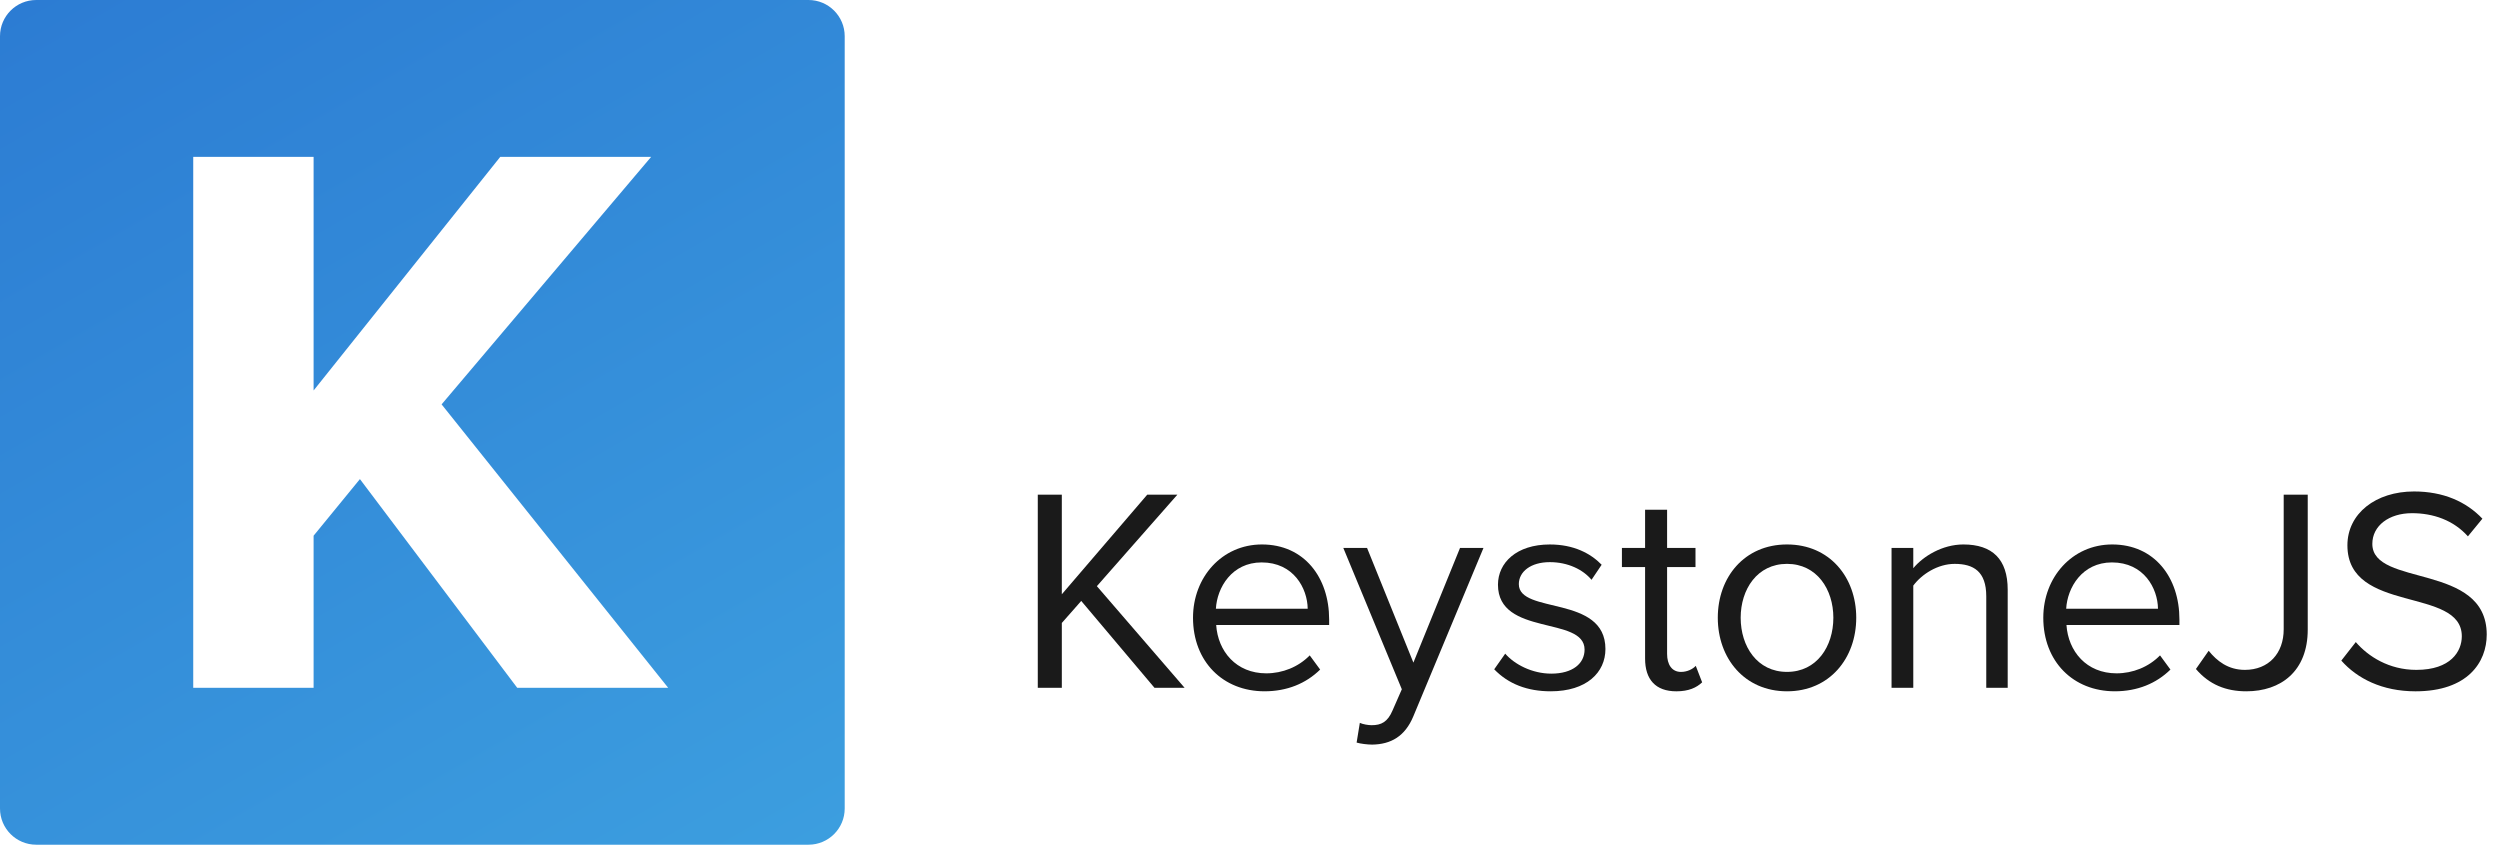
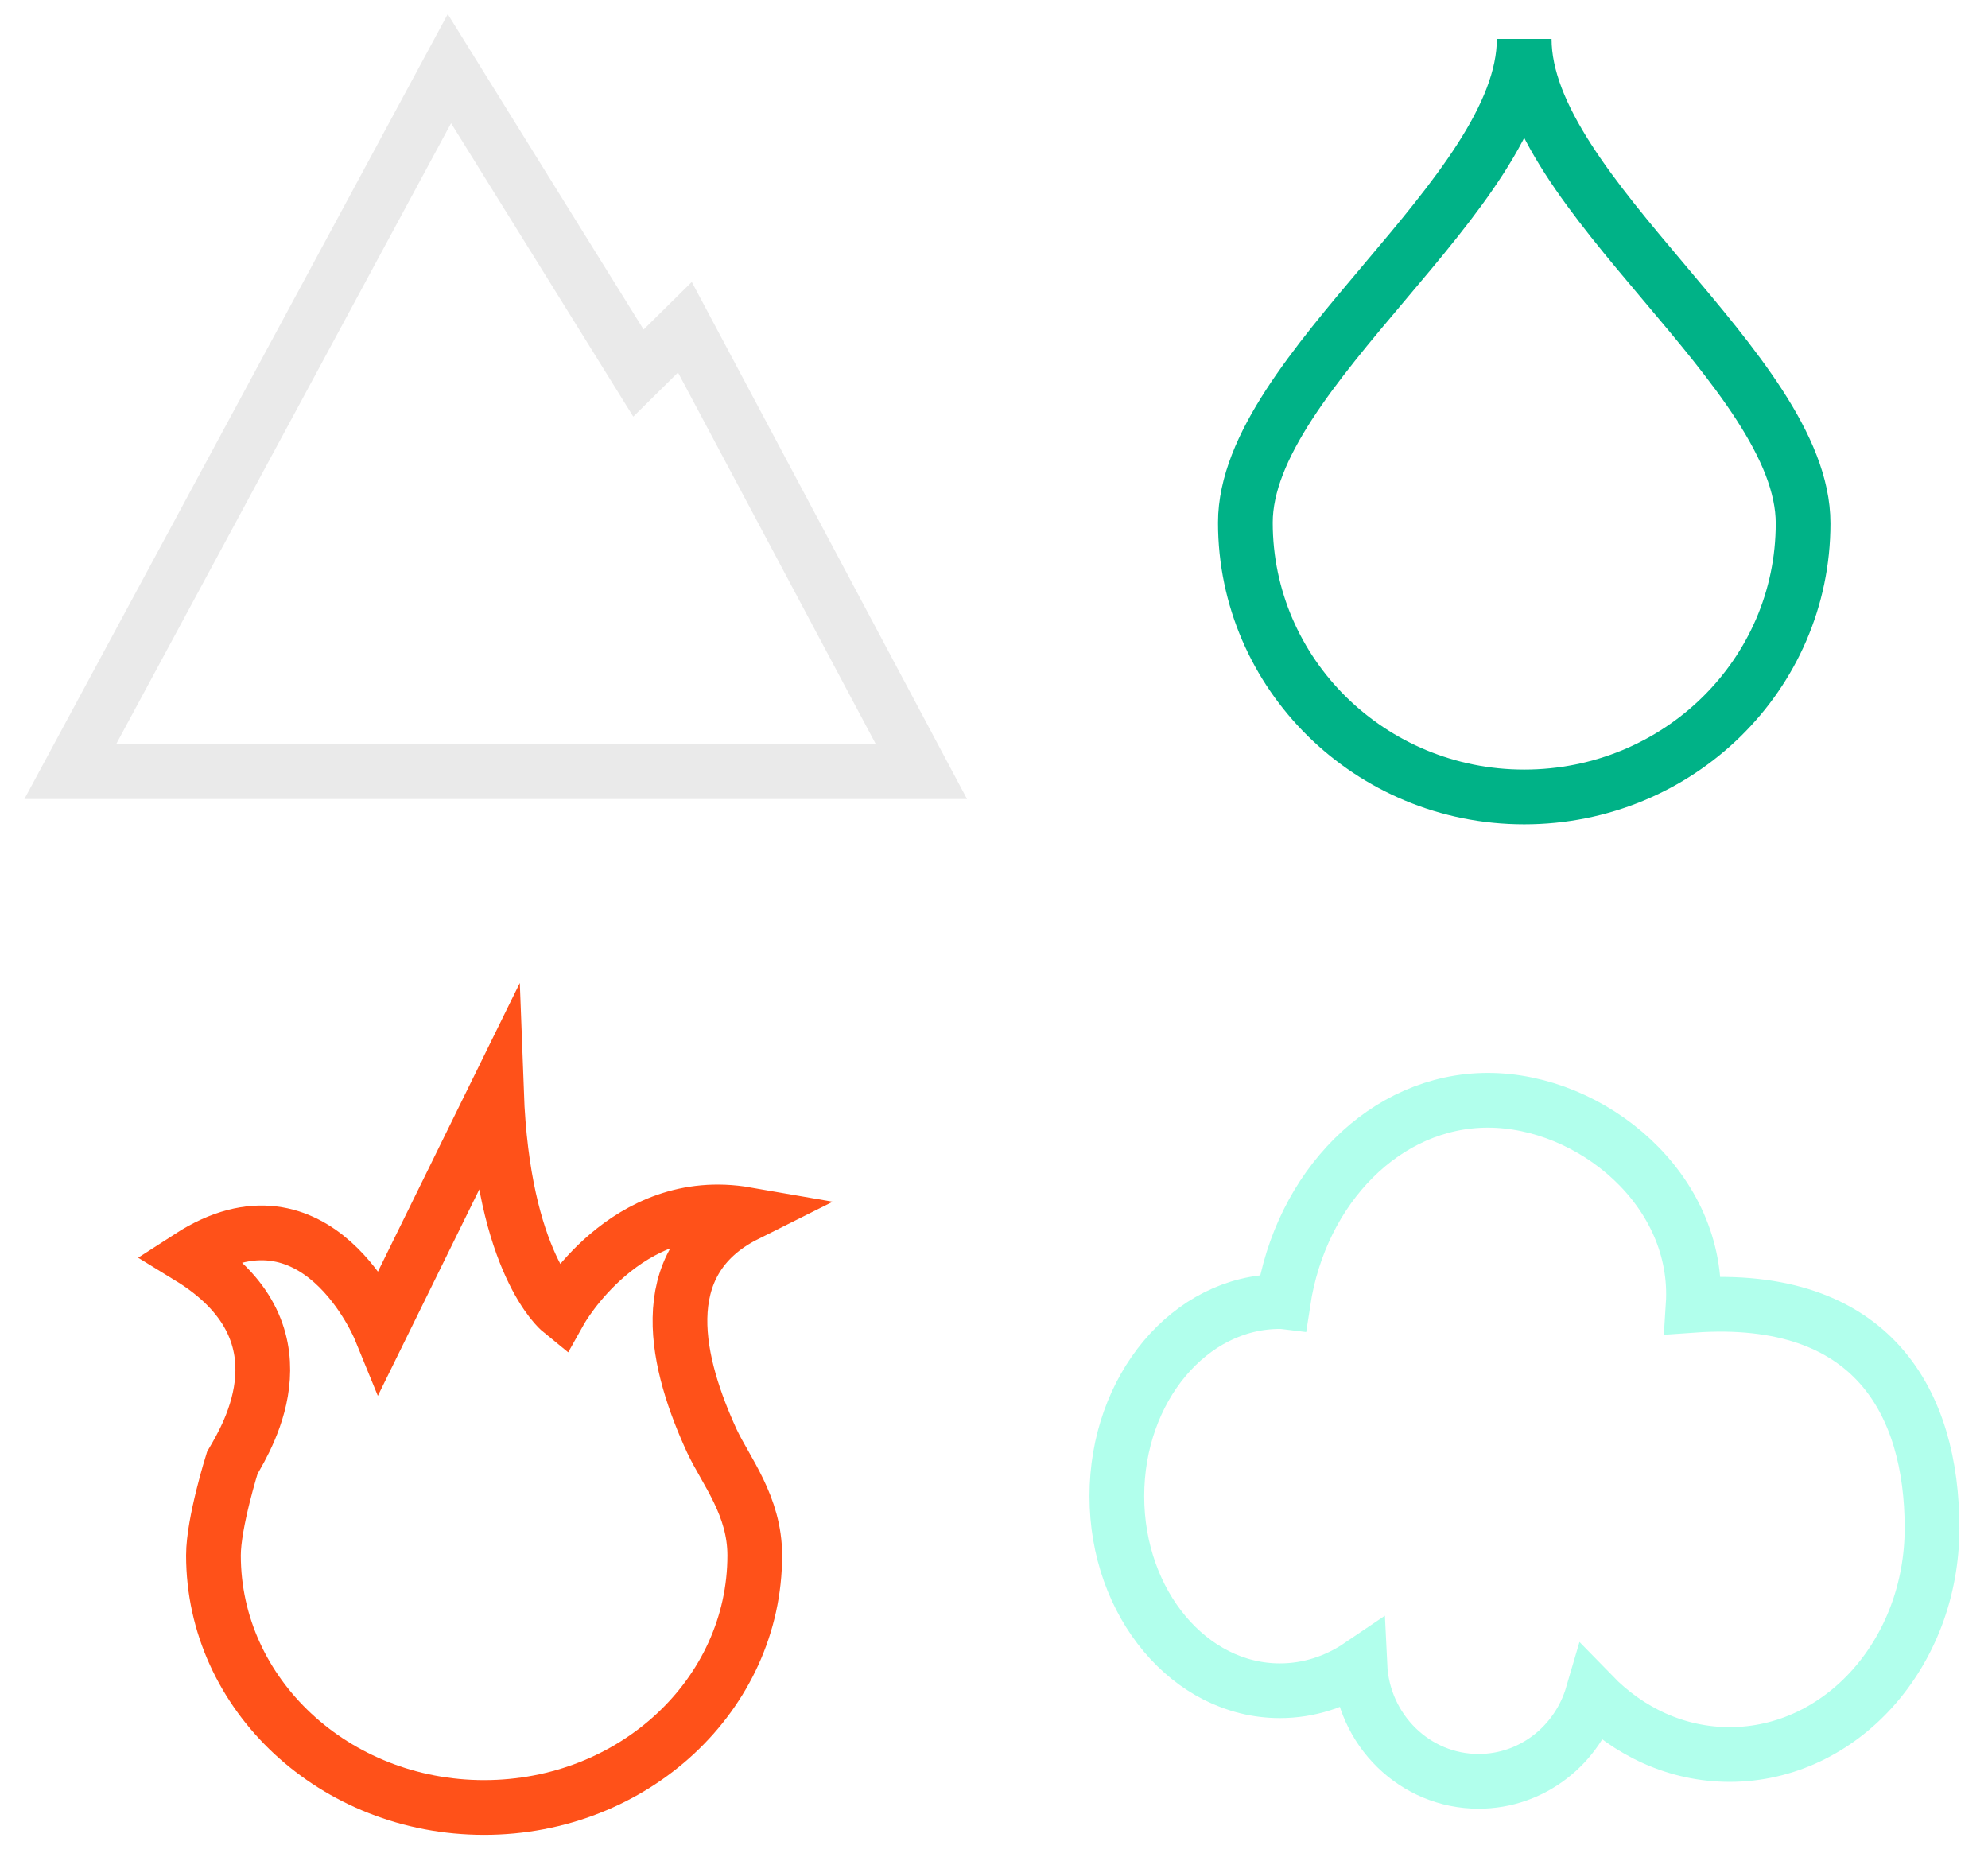
- <svg xmlns="http://www.w3.org/2000/svg" version="1.1" id="Layer_1" x="0px" y="0px" width="207.173px" height="70px" viewBox="0 0 207.173 70" enable-background="new 0 0 207.173 70" xml:space="preserve">
-   <linearGradient id="SVGID_1_" gradientUnits="userSpaceOnUse" x1="58.356" y1="75.456" x2="11.643" y2="-5.454">
-     <stop offset="0" style="stop-color:#3C9EDF" />
-     <stop offset="1" style="stop-color:#2C7CD3" />
-   </linearGradient>
-   <path fill-rule="evenodd" clip-rule="evenodd" fill="url(#SVGID_1_)" d="M3,0h64c1.656,0,3,1.343,3,3v64c0,1.657-1.344,3-3,3H3  c-1.657,0-3-1.343-3-3V3C0,1.343,1.343,0,3,0z M36.595,33.51L55.373,57h-12.51L29.826,39.702l-3.838,4.692V57h-9.975V13h9.975  v19.358L41.455,13h12.504L36.595,33.51z" />
+ <svg xmlns="http://www.w3.org/2000/svg" version="1.1" id="Layer_1" x="0px" y="0px" width="326.982px" height="305.985px" viewBox="0 0 326.982 305.985" enable-background="new 0 0 326.982 305.985" xml:space="preserve">
  <g>
-     <path fill="#1A1A1A" d="M95.673,57l-6.072-7.201l-1.608,1.824V57H86V40.991h1.992v8.257l7.081-8.257h2.497l-6.673,7.584L98.169,57   H95.673z" />
-     <path fill="#1A1A1A" d="M98.864,51.191c0-3.36,2.4-6.072,5.713-6.072c3.504,0,5.568,2.736,5.568,6.216v0.456h-9.361   c0.144,2.184,1.656,4.008,4.152,4.008c1.344,0,2.664-0.528,3.6-1.488l0.864,1.176c-1.176,1.152-2.736,1.8-4.608,1.8   C101.336,57.288,98.864,54.816,98.864,51.191z M104.552,46.607c-2.472,0-3.696,2.088-3.792,3.84h7.608   C108.345,48.743,107.193,46.607,104.552,46.607z" />
-     <path fill="#1A1A1A" d="M112.688,59.904c0.264,0.12,0.696,0.192,0.984,0.192c0.792,0,1.32-0.264,1.728-1.224l0.768-1.752   l-4.849-11.713h1.968l3.84,9.504l3.864-9.504h1.944l-5.809,13.945c-0.696,1.68-1.872,2.328-3.408,2.353   c-0.384,0-0.984-0.072-1.296-0.168L112.688,59.904z" />
-     <path fill="#1A1A1A" d="M123.824,55.464l0.912-1.296c0.768,0.888,2.231,1.656,3.816,1.656c1.775,0,2.76-0.84,2.76-1.992   c0-2.808-7.177-1.08-7.177-5.376c0-1.824,1.536-3.336,4.297-3.336c1.992,0,3.384,0.744,4.296,1.68l-0.84,1.248   c-0.696-0.84-1.944-1.464-3.456-1.464c-1.584,0-2.568,0.792-2.568,1.824c0,2.52,7.177,0.864,7.177,5.376   c0,1.944-1.561,3.504-4.537,3.504C126.584,57.288,125,56.688,123.824,55.464z" />
-     <path fill="#1A1A1A" d="M136.327,54.576v-7.584h-1.92v-1.584h1.92v-3.168h1.824v3.168h2.353v1.584h-2.353v7.201   c0,0.864,0.384,1.488,1.152,1.488c0.527,0,0.983-0.24,1.224-0.504l0.528,1.368c-0.456,0.432-1.104,0.744-2.137,0.744   C137.191,57.288,136.327,56.304,136.327,54.576z" />
-     <path fill="#1A1A1A" d="M142.352,51.191c0-3.36,2.208-6.072,5.736-6.072s5.737,2.712,5.737,6.072s-2.209,6.097-5.737,6.097   S142.352,54.552,142.352,51.191z M151.929,51.191c0-2.352-1.368-4.464-3.841-4.464c-2.472,0-3.84,2.112-3.84,4.464   c0,2.376,1.368,4.488,3.84,4.488C150.561,55.68,151.929,53.568,151.929,51.191z" />
-     <path fill="#1A1A1A" d="M164.6,57v-7.584c0-2.064-1.056-2.688-2.616-2.688c-1.416,0-2.736,0.864-3.432,1.8V57h-1.801V45.407h1.801   v1.68c0.815-0.984,2.4-1.968,4.152-1.968c2.4,0,3.672,1.224,3.672,3.744V57H164.6z" />
-     <path fill="#1A1A1A" d="M169.326,51.191c0-3.36,2.4-6.072,5.713-6.072c3.504,0,5.568,2.736,5.568,6.216v0.456h-9.361   c0.145,2.184,1.656,4.008,4.152,4.008c1.345,0,2.665-0.528,3.601-1.488l0.864,1.176c-1.176,1.152-2.736,1.8-4.608,1.8   C171.799,57.288,169.326,54.816,169.326,51.191z M175.015,46.607c-2.472,0-3.696,2.088-3.792,3.84h7.608   C178.808,48.743,177.655,46.607,175.015,46.607z" />
-     <path fill="#1A1A1A" d="M181.974,55.44l1.057-1.512c0.672,0.84,1.608,1.584,3,1.584c1.968,0,3.217-1.368,3.217-3.36V40.991h1.992   v11.185c0,3.456-2.232,5.112-5.089,5.112C184.47,57.288,183.078,56.736,181.974,55.44z" />
-     <path fill="#1A1A1A" d="M194.023,54.744l1.199-1.536c1.033,1.2,2.76,2.304,5.018,2.304c2.855,0,3.768-1.536,3.768-2.784   c0-4.128-9.48-1.824-9.48-7.537c0-2.64,2.352-4.464,5.52-4.464c2.424,0,4.32,0.84,5.666,2.256l-1.201,1.464   c-1.199-1.344-2.881-1.92-4.633-1.92c-1.896,0-3.287,1.032-3.287,2.544c0,3.601,9.48,1.536,9.48,7.513   c0,2.304-1.584,4.705-5.904,4.705C197.406,57.288,195.343,56.232,194.023,54.744z" />
+     <polygon fill="none" stroke="#EAEAEA" stroke-width="9" stroke-miterlimit="10" points="151.561,126.902 11.551,126.902    73.918,11.292 105.011,61.358 112.648,53.816  " />
+     <path fill="none" stroke="#B1FFEC" stroke-width="9" stroke-miterlimit="10" d="M317.778,251.297   c0,20.568-14.909,37.242-33.288,37.242c-8.703,0-16.619-3.741-22.553-9.842c-2.416,8.241-9.89,14.255-18.737,14.255   c-10.477,0-19.03-8.43-19.53-19.014c-3.882,2.629-8.377,4.116-13.159,4.116c-14.811,0-26.814-14.323-26.814-32   c0-17.679,12.004-32.002,26.814-32.002c0.179,0,0.364,0,0.536,0.021c2.867-18.834,16.858-33.126,33.68-33.126   c16.998,0,34.984,14.717,33.76,33.714l0,0C308.066,212.581,317.778,230.728,317.778,251.297z" />
+     <path fill="none" stroke="#FF5119" stroke-width="9" stroke-miterlimit="10" d="M124.143,255.79c0,22.9-19.93,41.462-44.52,41.462   c-24.582,0-44.514-18.562-44.514-41.462c0-5.377,3.104-15.236,3.104-15.236c2.636-4.502,12.958-21.56-7.044-33.816   c20.971-13.552,31.355,11.851,31.355,11.851l19.135-38.931c1.041,28.151,10.493,35.867,10.493,35.867s10.788-19.245,30.575-15.803   c-15.914,7.957-11.229,25.084-5.634,37.264C119.432,241.955,124.143,247.658,124.143,255.79z" />
+     <path fill="none" stroke="#00B287" stroke-width="9" stroke-miterlimit="10" d="M296.569,86.067   c0,24.887-20.531,44.994-45.87,44.994c-25.332,0-45.863-20.22-45.863-45.109c0-24.965,45.863-54.082,45.863-79.547   C250.699,31.87,296.569,60.986,296.569,86.067z" />
  </g>
</svg>
